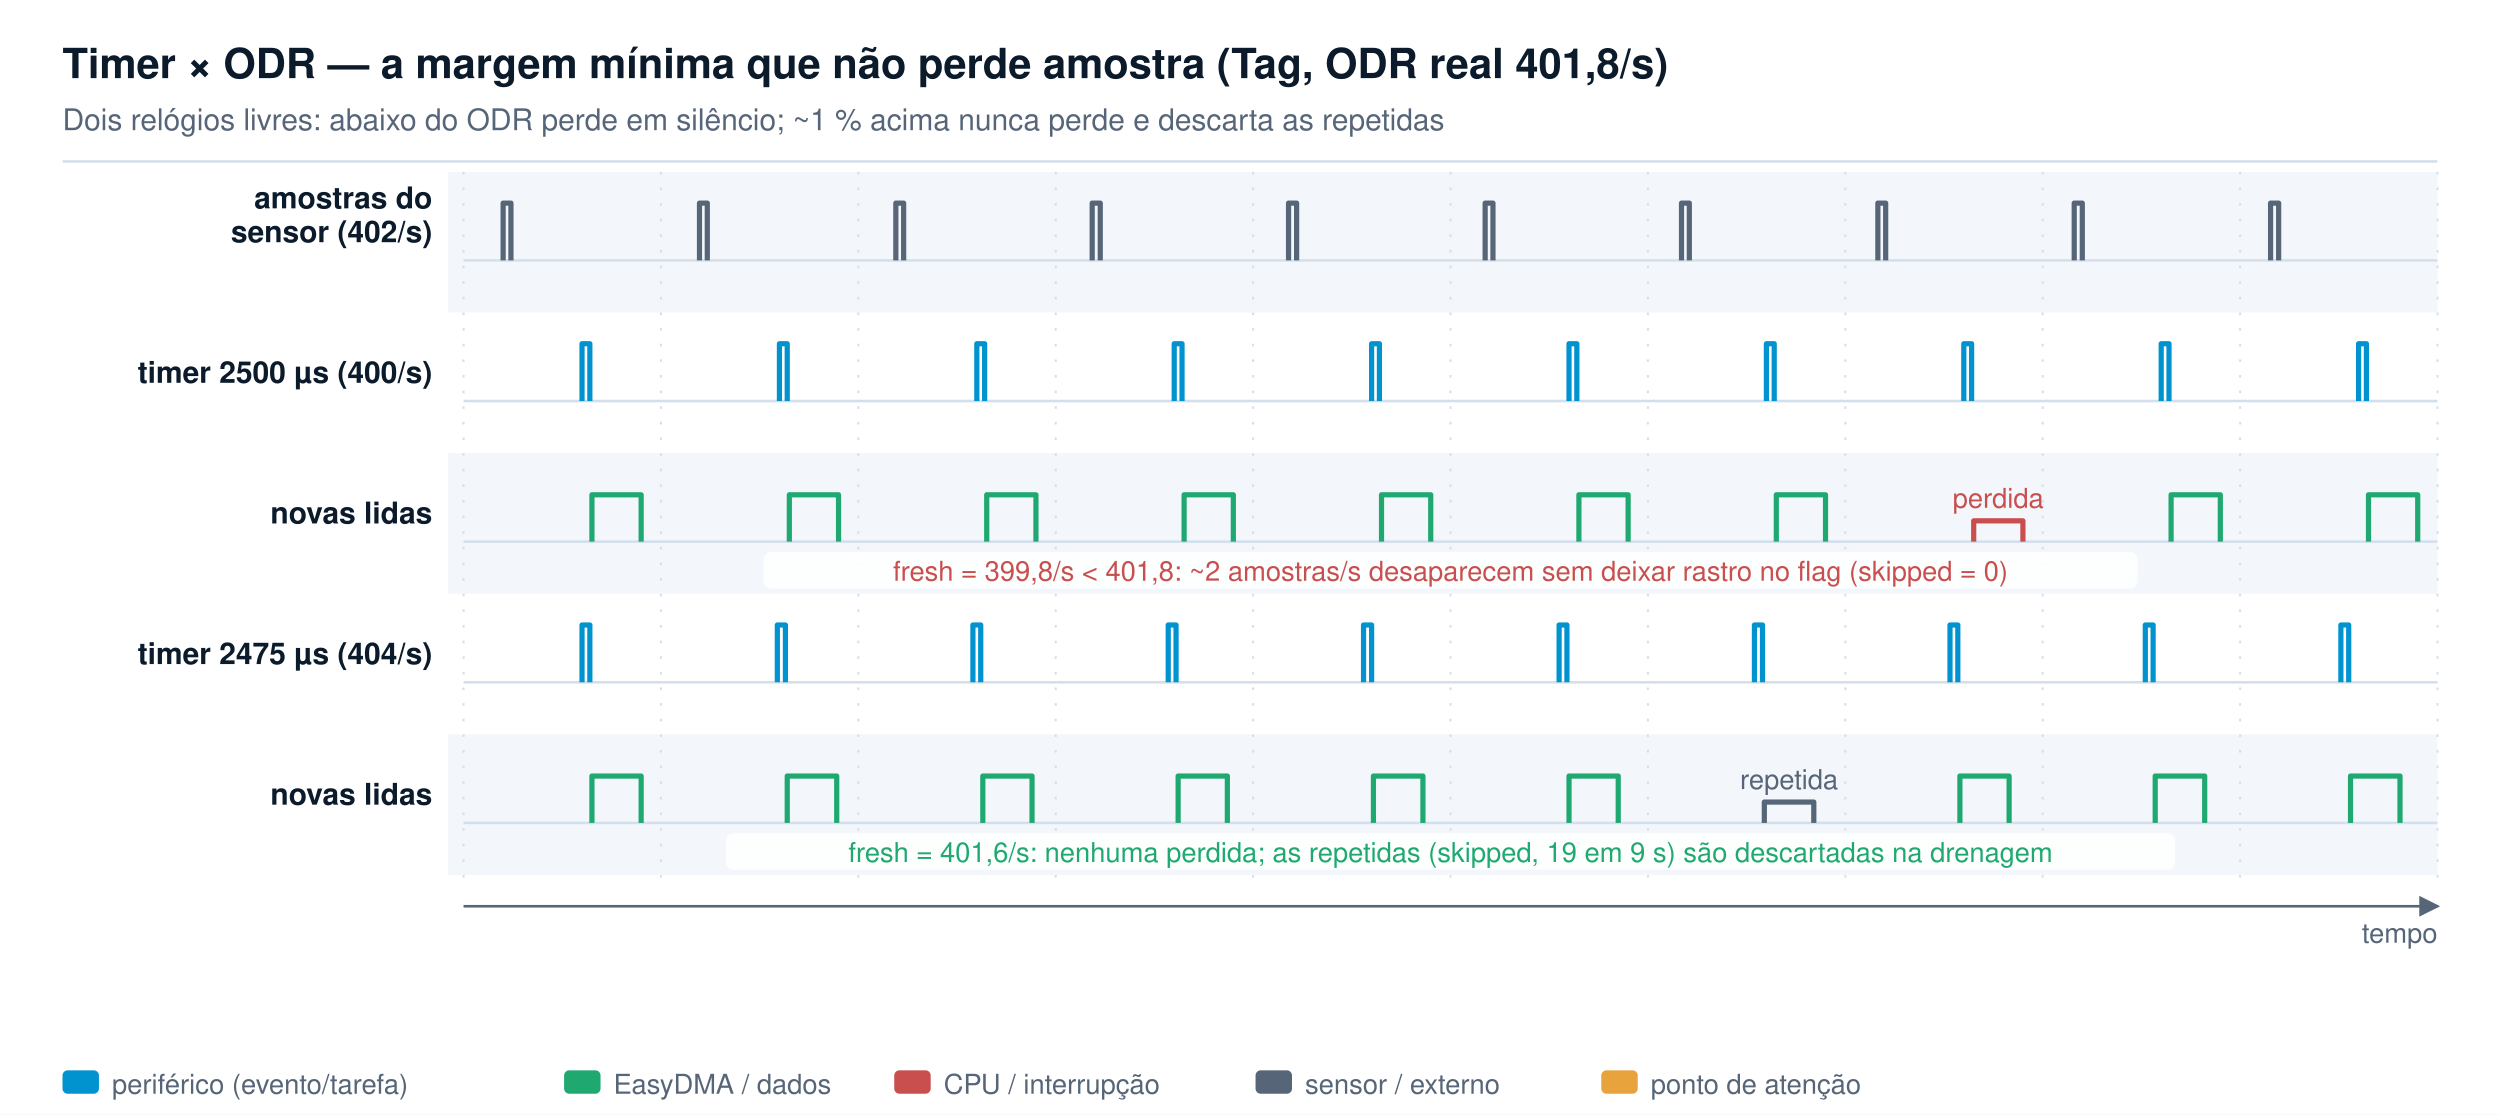
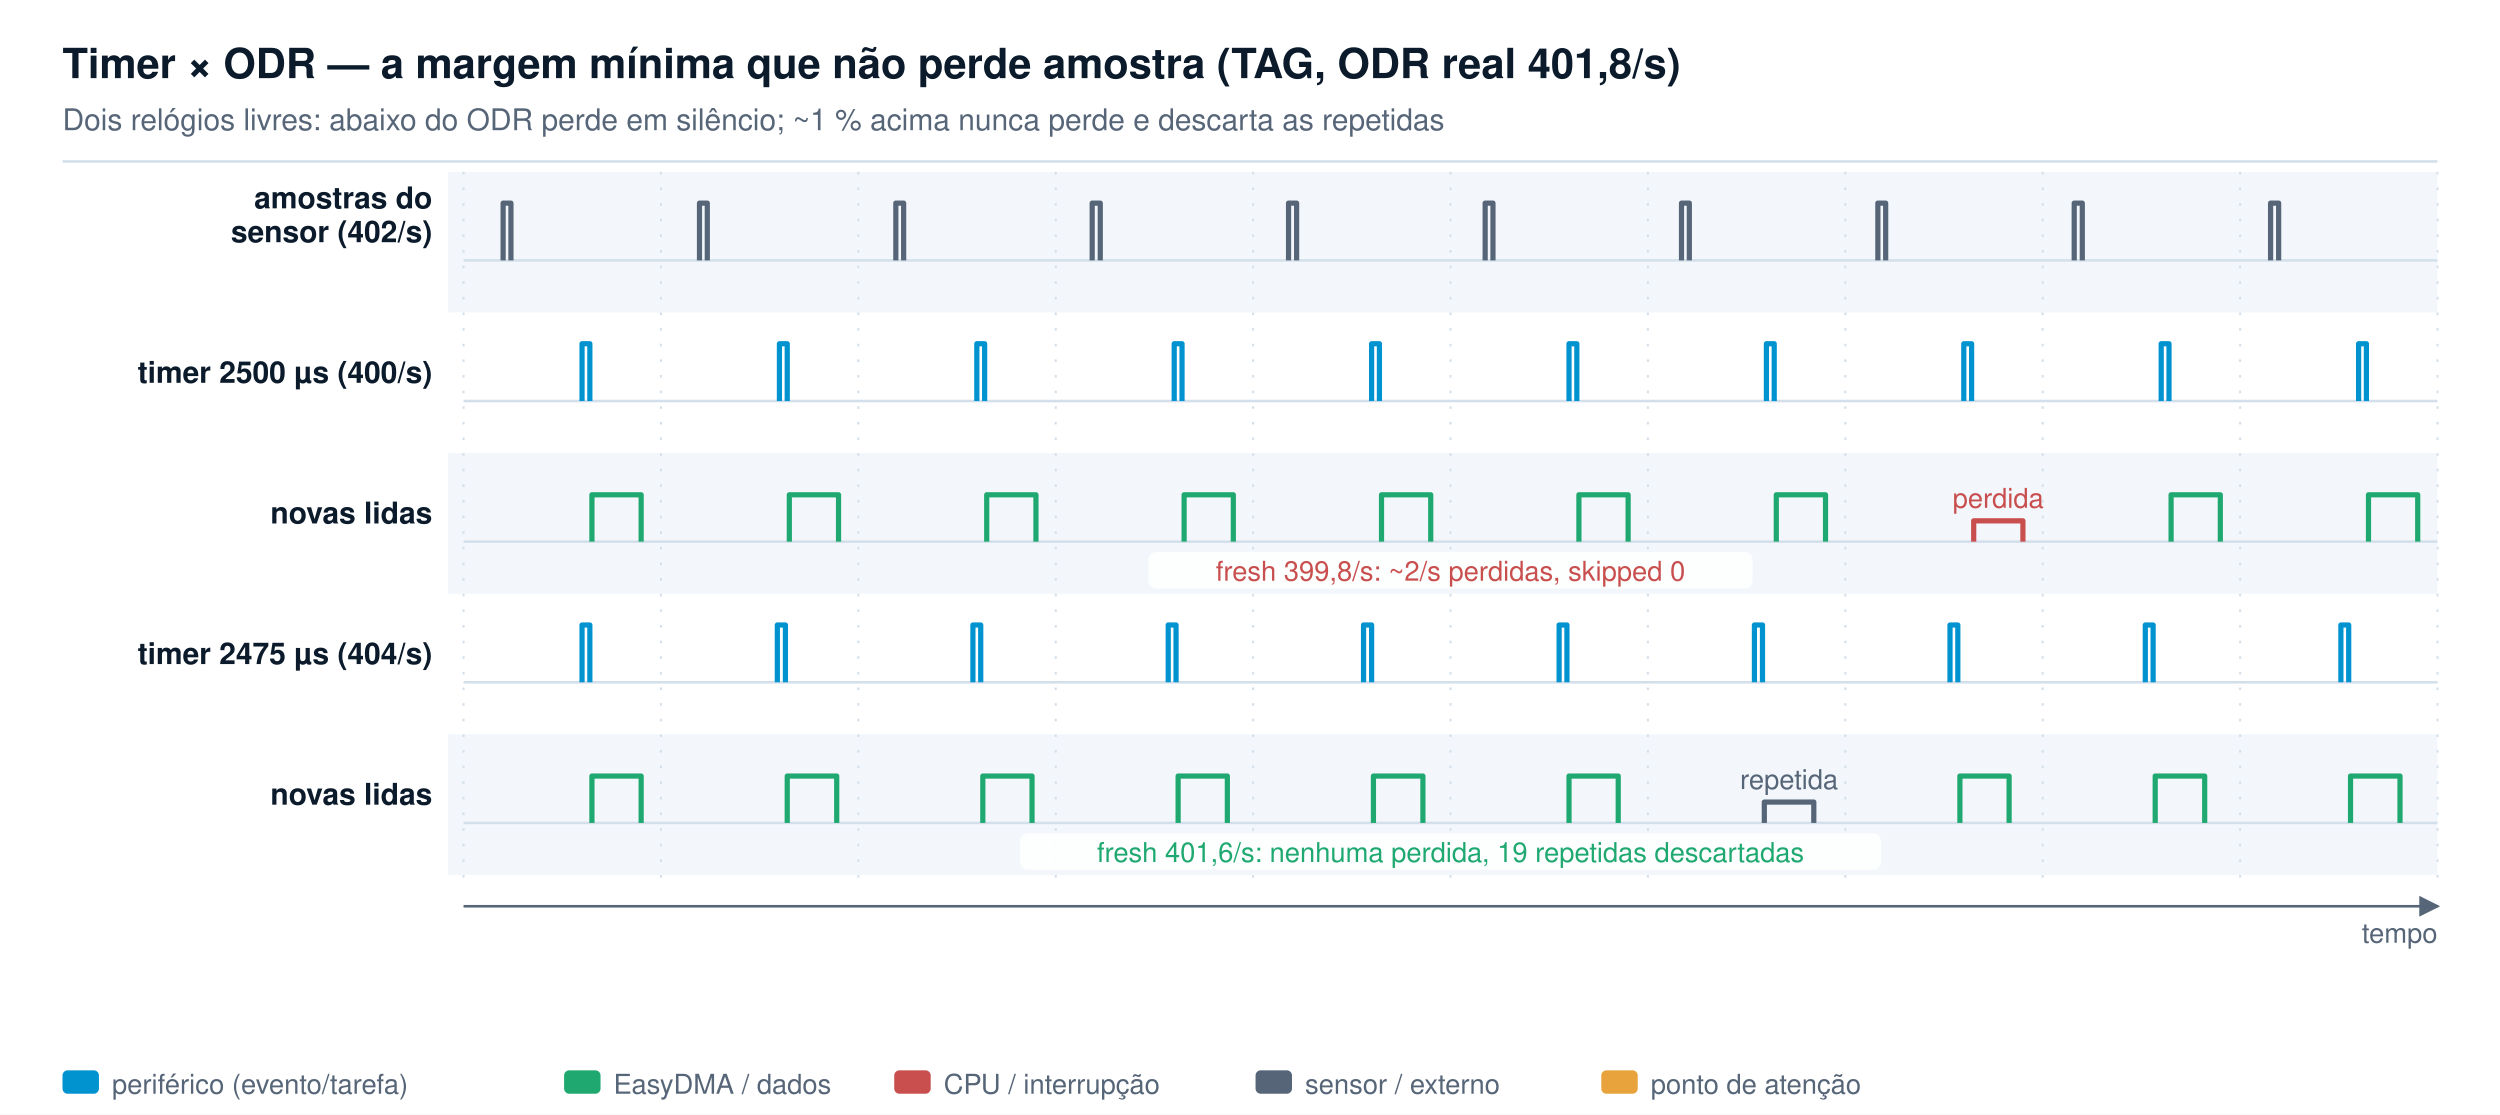
<svg xmlns="http://www.w3.org/2000/svg" width="960" height="428" viewBox="0 0 960 428">
  <defs>
    <marker id="arr" markerWidth="9" markerHeight="9" refX="7" refY="4.5" orient="auto" markerUnits="userSpaceOnUse">
      <path d="M0,0.5 L8,4.5 L0,8.5 z" fill="#566577" />
    </marker>
    <marker id="arr-blue" markerWidth="9" markerHeight="9" refX="7" refY="4.5" orient="auto" markerUnits="userSpaceOnUse">
      <path d="M0,0.5 L8,4.5 L0,8.5 z" fill="#0093D0" />
    </marker>
    <marker id="arr-green" markerWidth="9" markerHeight="9" refX="7" refY="4.5" orient="auto" markerUnits="userSpaceOnUse">
      <path d="M0,0.5 L8,4.5 L0,8.5 z" fill="#1FA971" />
    </marker>
    <marker id="arr-red" markerWidth="9" markerHeight="9" refX="7" refY="4.5" orient="auto" markerUnits="userSpaceOnUse">
      <path d="M0,0.5 L8,4.5 L0,8.5 z" fill="#C94F4F" />
    </marker>
    <filter id="shadow" x="-5%" y="-5%" width="110%" height="120%">
      <feDropShadow dx="0" dy="1.5" stdDeviation="1.5" flood-color="#00224E" flood-opacity="0.12" />
    </filter>
    <pattern id="hatch" width="6" height="6" patternUnits="userSpaceOnUse" patternTransform="rotate(45)">
      <line x1="0" y1="0" x2="0" y2="6" stroke="#D3E0EB" stroke-width="2" />
    </pattern>
  </defs>
  <rect width="100%" height="100%" fill="white" />
-   <text x="24" y="30" fill="#0B1B2B" font-family="Segoe UI, Helvetica Neue, Helvetica, Arial, sans-serif" font-size="16" font-weight="600">Timer × ODR — a margem mínima que não perde amostra (Tag, ODR real 401,8/s)</text>
+   <text x="24" y="30" fill="#0B1B2B" font-family="Segoe UI, Helvetica Neue, Helvetica, Arial, sans-serif" font-size="16" font-weight="600">Timer × ODR — a margem mínima que não perde amostra (TAG, ODR real 401,8/s)</text>
  <text x="24" y="50" fill="#566577" font-family="Segoe UI, Helvetica Neue, Helvetica, Arial, sans-serif" font-size="11.5">Dois relógios livres: abaixo do ODR perde em silêncio; ~1 % acima nunca perde e descarta as repetidas</text>
  <line x1="24" y1="62" x2="936" y2="62" stroke="#D3E0EB" stroke-width="1" />
  <rect x="172" y="66" width="764" height="54" fill="#F3F7FB" />
  <line x1="178" y1="100" x2="936" y2="100" stroke="#D3E0EB" stroke-width="1" />
  <text x="166" y="80" text-anchor="end" fill="#0B1B2B" font-family="Segoe UI, Helvetica Neue, Helvetica, Arial, sans-serif" font-size="11.5" font-weight="600">amostras do</text>
  <text x="166" y="93" text-anchor="end" fill="#0B1B2B" font-family="Segoe UI, Helvetica Neue, Helvetica, Arial, sans-serif" font-size="11.5" font-weight="600">sensor (402/s)</text>
  <line x1="178" y1="154" x2="936" y2="154" stroke="#D3E0EB" stroke-width="1" />
  <text x="166" y="147" text-anchor="end" fill="#0B1B2B" font-family="Segoe UI, Helvetica Neue, Helvetica, Arial, sans-serif" font-size="11.5" font-weight="600">timer 2500 µs (400/s)</text>
  <rect x="172" y="174" width="764" height="54" fill="#F3F7FB" />
  <line x1="178" y1="208" x2="936" y2="208" stroke="#D3E0EB" stroke-width="1" />
  <text x="166" y="201" text-anchor="end" fill="#0B1B2B" font-family="Segoe UI, Helvetica Neue, Helvetica, Arial, sans-serif" font-size="11.5" font-weight="600">novas lidas</text>
  <line x1="178" y1="262" x2="936" y2="262" stroke="#D3E0EB" stroke-width="1" />
  <text x="166" y="255" text-anchor="end" fill="#0B1B2B" font-family="Segoe UI, Helvetica Neue, Helvetica, Arial, sans-serif" font-size="11.5" font-weight="600">timer 2475 µs (404/s)</text>
  <rect x="172" y="282" width="764" height="54" fill="#F3F7FB" />
  <line x1="178" y1="316" x2="936" y2="316" stroke="#D3E0EB" stroke-width="1" />
  <text x="166" y="309" text-anchor="end" fill="#0B1B2B" font-family="Segoe UI, Helvetica Neue, Helvetica, Arial, sans-serif" font-size="11.5" font-weight="600">novas lidas</text>
  <line x1="178.0" y1="66" x2="178.0" y2="340" stroke="#D3E0EB" stroke-width="0.8" stroke-dasharray="1 5" />
  <line x1="253.8" y1="66" x2="253.8" y2="340" stroke="#D3E0EB" stroke-width="0.8" stroke-dasharray="1 5" />
  <line x1="329.6" y1="66" x2="329.6" y2="340" stroke="#D3E0EB" stroke-width="0.8" stroke-dasharray="1 5" />
  <line x1="405.4" y1="66" x2="405.4" y2="340" stroke="#D3E0EB" stroke-width="0.8" stroke-dasharray="1 5" />
  <line x1="481.2" y1="66" x2="481.2" y2="340" stroke="#D3E0EB" stroke-width="0.8" stroke-dasharray="1 5" />
  <line x1="557.0" y1="66" x2="557.0" y2="340" stroke="#D3E0EB" stroke-width="0.8" stroke-dasharray="1 5" />
  <line x1="632.8" y1="66" x2="632.8" y2="340" stroke="#D3E0EB" stroke-width="0.8" stroke-dasharray="1 5" />
  <line x1="708.6" y1="66" x2="708.6" y2="340" stroke="#D3E0EB" stroke-width="0.8" stroke-dasharray="1 5" />
  <line x1="784.4" y1="66" x2="784.4" y2="340" stroke="#D3E0EB" stroke-width="0.8" stroke-dasharray="1 5" />
  <line x1="860.2" y1="66" x2="860.2" y2="340" stroke="#D3E0EB" stroke-width="0.8" stroke-dasharray="1 5" />
  <line x1="936.0" y1="66" x2="936.0" y2="340" stroke="#D3E0EB" stroke-width="0.8" stroke-dasharray="1 5" />
  <path d="M193.2,100.0 V78.0 H196.2 V100.0" fill="none" stroke="#566577" stroke-width="2" stroke-linejoin="round" />
  <path d="M268.6,100.0 V78.0 H271.6 V100.0" fill="none" stroke="#566577" stroke-width="2" stroke-linejoin="round" />
  <path d="M344.0,100.0 V78.0 H347.0 V100.0" fill="none" stroke="#566577" stroke-width="2" stroke-linejoin="round" />
  <path d="M419.4,100.0 V78.0 H422.5 V100.0" fill="none" stroke="#566577" stroke-width="2" stroke-linejoin="round" />
  <path d="M494.8,100.0 V78.0 H497.9 V100.0" fill="none" stroke="#566577" stroke-width="2" stroke-linejoin="round" />
  <path d="M570.3,100.0 V78.0 H573.3 V100.0" fill="none" stroke="#566577" stroke-width="2" stroke-linejoin="round" />
  <path d="M645.7,100.0 V78.0 H648.7 V100.0" fill="none" stroke="#566577" stroke-width="2" stroke-linejoin="round" />
  <path d="M721.1,100.0 V78.0 H724.1 V100.0" fill="none" stroke="#566577" stroke-width="2" stroke-linejoin="round" />
  <path d="M796.5,100.0 V78.0 H799.6 V100.0" fill="none" stroke="#566577" stroke-width="2" stroke-linejoin="round" />
  <path d="M871.9,100.0 V78.0 H875.0 V100.0" fill="none" stroke="#566577" stroke-width="2" stroke-linejoin="round" />
  <path d="M223.5,154.0 V132.0 H226.5 V154.0" fill="none" stroke="#0093D0" stroke-width="2" stroke-linejoin="round" />
  <path d="M299.3,154.0 V132.0 H302.3 V154.0" fill="none" stroke="#0093D0" stroke-width="2" stroke-linejoin="round" />
  <path d="M375.1,154.0 V132.0 H378.1 V154.0" fill="none" stroke="#0093D0" stroke-width="2" stroke-linejoin="round" />
  <path d="M450.9,154.0 V132.0 H453.9 V154.0" fill="none" stroke="#0093D0" stroke-width="2" stroke-linejoin="round" />
  <path d="M526.7,154.0 V132.0 H529.7 V154.0" fill="none" stroke="#0093D0" stroke-width="2" stroke-linejoin="round" />
  <path d="M602.5,154.0 V132.0 H605.5 V154.0" fill="none" stroke="#0093D0" stroke-width="2" stroke-linejoin="round" />
  <path d="M678.3,154.0 V132.0 H681.3 V154.0" fill="none" stroke="#0093D0" stroke-width="2" stroke-linejoin="round" />
  <path d="M754.1,154.0 V132.0 H757.1 V154.0" fill="none" stroke="#0093D0" stroke-width="2" stroke-linejoin="round" />
  <path d="M829.9,154.0 V132.0 H832.9 V154.0" fill="none" stroke="#0093D0" stroke-width="2" stroke-linejoin="round" />
  <path d="M905.7,154.0 V132.0 H908.7 V154.0" fill="none" stroke="#0093D0" stroke-width="2" stroke-linejoin="round" />
  <path d="M227.3,208.0 V190.0 H246.2 V208.0" fill="none" stroke="#1FA971" stroke-width="2" stroke-linejoin="round" />
  <path d="M303.1,208.0 V190.0 H322.0 V208.0" fill="none" stroke="#1FA971" stroke-width="2" stroke-linejoin="round" />
  <path d="M378.9,208.0 V190.0 H397.8 V208.0" fill="none" stroke="#1FA971" stroke-width="2" stroke-linejoin="round" />
  <path d="M454.7,208.0 V190.0 H473.6 V208.0" fill="none" stroke="#1FA971" stroke-width="2" stroke-linejoin="round" />
  <path d="M530.5,208.0 V190.0 H549.4 V208.0" fill="none" stroke="#1FA971" stroke-width="2" stroke-linejoin="round" />
  <path d="M606.3,208.0 V190.0 H625.2 V208.0" fill="none" stroke="#1FA971" stroke-width="2" stroke-linejoin="round" />
  <path d="M682.1,208.0 V190.0 H701.0 V208.0" fill="none" stroke="#1FA971" stroke-width="2" stroke-linejoin="round" />
  <path d="M757.9,208.0 V200.0 H776.8 V208.0" fill="none" stroke="#C94F4F" stroke-width="2" stroke-linejoin="round" />
  <text x="767.3" y="195.0" fill="#C94F4F" text-anchor="middle" font-family="Segoe UI, Helvetica Neue, Helvetica, Arial, sans-serif" font-size="10.5">perdida</text>
  <path d="M833.7,208.0 V190.0 H852.6 V208.0" fill="none" stroke="#1FA971" stroke-width="2" stroke-linejoin="round" />
  <path d="M909.5,208.0 V190.0 H928.4 V208.0" fill="none" stroke="#1FA971" stroke-width="2" stroke-linejoin="round" />
  <path d="M223.5,262.0 V240.0 H226.5 V262.0" fill="none" stroke="#0093D0" stroke-width="2" stroke-linejoin="round" />
  <path d="M298.5,262.0 V240.0 H301.6 V262.0" fill="none" stroke="#0093D0" stroke-width="2" stroke-linejoin="round" />
  <path d="M373.6,262.0 V240.0 H376.6 V262.0" fill="none" stroke="#0093D0" stroke-width="2" stroke-linejoin="round" />
  <path d="M448.6,262.0 V240.0 H451.6 V262.0" fill="none" stroke="#0093D0" stroke-width="2" stroke-linejoin="round" />
  <path d="M523.6,262.0 V240.0 H526.7 V262.0" fill="none" stroke="#0093D0" stroke-width="2" stroke-linejoin="round" />
  <path d="M598.7,262.0 V240.0 H601.7 V262.0" fill="none" stroke="#0093D0" stroke-width="2" stroke-linejoin="round" />
  <path d="M673.7,262.0 V240.0 H676.8 V262.0" fill="none" stroke="#0093D0" stroke-width="2" stroke-linejoin="round" />
  <path d="M748.8,262.0 V240.0 H751.8 V262.0" fill="none" stroke="#0093D0" stroke-width="2" stroke-linejoin="round" />
  <path d="M823.8,262.0 V240.0 H826.8 V262.0" fill="none" stroke="#0093D0" stroke-width="2" stroke-linejoin="round" />
  <path d="M898.9,262.0 V240.0 H901.9 V262.0" fill="none" stroke="#0093D0" stroke-width="2" stroke-linejoin="round" />
  <path d="M227.3,316.0 V298.0 H246.2 V316.0" fill="none" stroke="#1FA971" stroke-width="2" stroke-linejoin="round" />
  <path d="M302.3,316.0 V298.0 H321.3 V316.0" fill="none" stroke="#1FA971" stroke-width="2" stroke-linejoin="round" />
  <path d="M377.4,316.0 V298.0 H396.3 V316.0" fill="none" stroke="#1FA971" stroke-width="2" stroke-linejoin="round" />
  <path d="M452.4,316.0 V298.0 H471.3 V316.0" fill="none" stroke="#1FA971" stroke-width="2" stroke-linejoin="round" />
  <path d="M527.4,316.0 V298.0 H546.4 V316.0" fill="none" stroke="#1FA971" stroke-width="2" stroke-linejoin="round" />
  <path d="M602.5,316.0 V298.0 H621.4 V316.0" fill="none" stroke="#1FA971" stroke-width="2" stroke-linejoin="round" />
  <path d="M677.5,316.0 V308.0 H696.5 V316.0" fill="none" stroke="#566577" stroke-width="2" stroke-linejoin="round" />
  <text x="687.0" y="303.0" fill="#566577" text-anchor="middle" font-family="Segoe UI, Helvetica Neue, Helvetica, Arial, sans-serif" font-size="10.5">repetida</text>
  <path d="M752.6,316.0 V298.0 H771.5 V316.0" fill="none" stroke="#1FA971" stroke-width="2" stroke-linejoin="round" />
  <path d="M827.6,316.0 V298.0 H846.6 V316.0" fill="none" stroke="#1FA971" stroke-width="2" stroke-linejoin="round" />
  <path d="M902.6,316.0 V298.0 H921.6 V316.0" fill="none" stroke="#1FA971" stroke-width="2" stroke-linejoin="round" />
-   <rect x="293.2" y="212" width="527.6" height="14" rx="3" fill="white" opacity="0.85" />
-   <text x="557.0" y="223.0" fill="#C94F4F" text-anchor="middle" font-family="Segoe UI, Helvetica Neue, Helvetica, Arial, sans-serif" font-size="10.5">fresh = 399,8/s &lt; 401,8: ~2 amostras/s desaparecem sem deixar rastro no flag (skipped = 0)</text>
-   <rect x="278.7" y="320" width="556.6" height="14" rx="3" fill="white" opacity="0.85" />
-   <text x="557.0" y="331.0" fill="#1FA971" text-anchor="middle" font-family="Segoe UI, Helvetica Neue, Helvetica, Arial, sans-serif" font-size="10.5">fresh = 401,6/s: nenhuma perdida; as repetidas (skipped, 19 em 9 s) são descartadas na drenagem</text>
+   <rect x="441.0" y="212" width="232.0" height="14" rx="3" fill="white" opacity="0.85" />
+   <text x="557.0" y="223.0" fill="#C94F4F" text-anchor="middle" font-family="Segoe UI, Helvetica Neue, Helvetica, Arial, sans-serif" font-size="10.5">fresh 399,8/s: ~2/s perdidas, skipped 0</text>
+   <rect x="391.7" y="320" width="330.6" height="14" rx="3" fill="white" opacity="0.85" />
+   <text x="557.0" y="331.0" fill="#1FA971" text-anchor="middle" font-family="Segoe UI, Helvetica Neue, Helvetica, Arial, sans-serif" font-size="10.5">fresh 401,6/s: nenhuma perdida, 19 repetidas descartadas</text>
  <line x1="178" y1="348" x2="936" y2="348" stroke="#566577" stroke-width="1" marker-end="url(#arr)" />
  <text x="936" y="362" text-anchor="end" fill="#566577" font-family="Segoe UI, Helvetica Neue, Helvetica, Arial, sans-serif" font-size="10.5">tempo</text>
  <rect x="24" y="411" width="14" height="9" rx="2" fill="#0093D0" />
  <text x="43" y="420" fill="#566577" font-family="Segoe UI, Helvetica Neue, Helvetica, Arial, sans-serif" font-size="10.5">periférico (evento/tarefa)</text>
  <rect x="216.61" y="411" width="14" height="9" rx="2" fill="#1FA971" />
  <text x="235.61" y="420" fill="#566577" font-family="Segoe UI, Helvetica Neue, Helvetica, Arial, sans-serif" font-size="10.5">EasyDMA / dados</text>
  <rect x="343.385" y="411" width="14" height="9" rx="2" fill="#C94F4F" />
  <text x="362.385" y="420" fill="#566577" font-family="Segoe UI, Helvetica Neue, Helvetica, Arial, sans-serif" font-size="10.5">CPU / interrupção</text>
  <rect x="482.13" y="411" width="14" height="9" rx="2" fill="#566577" />
  <text x="501.13" y="420" fill="#566577" font-family="Segoe UI, Helvetica Neue, Helvetica, Arial, sans-serif" font-size="10.5">sensor / externo</text>
  <rect x="614.89" y="411" width="14" height="9" rx="2" fill="#E8A33D" />
  <text x="633.89" y="420" fill="#566577" font-family="Segoe UI, Helvetica Neue, Helvetica, Arial, sans-serif" font-size="10.5">ponto de atenção</text>
</svg>
